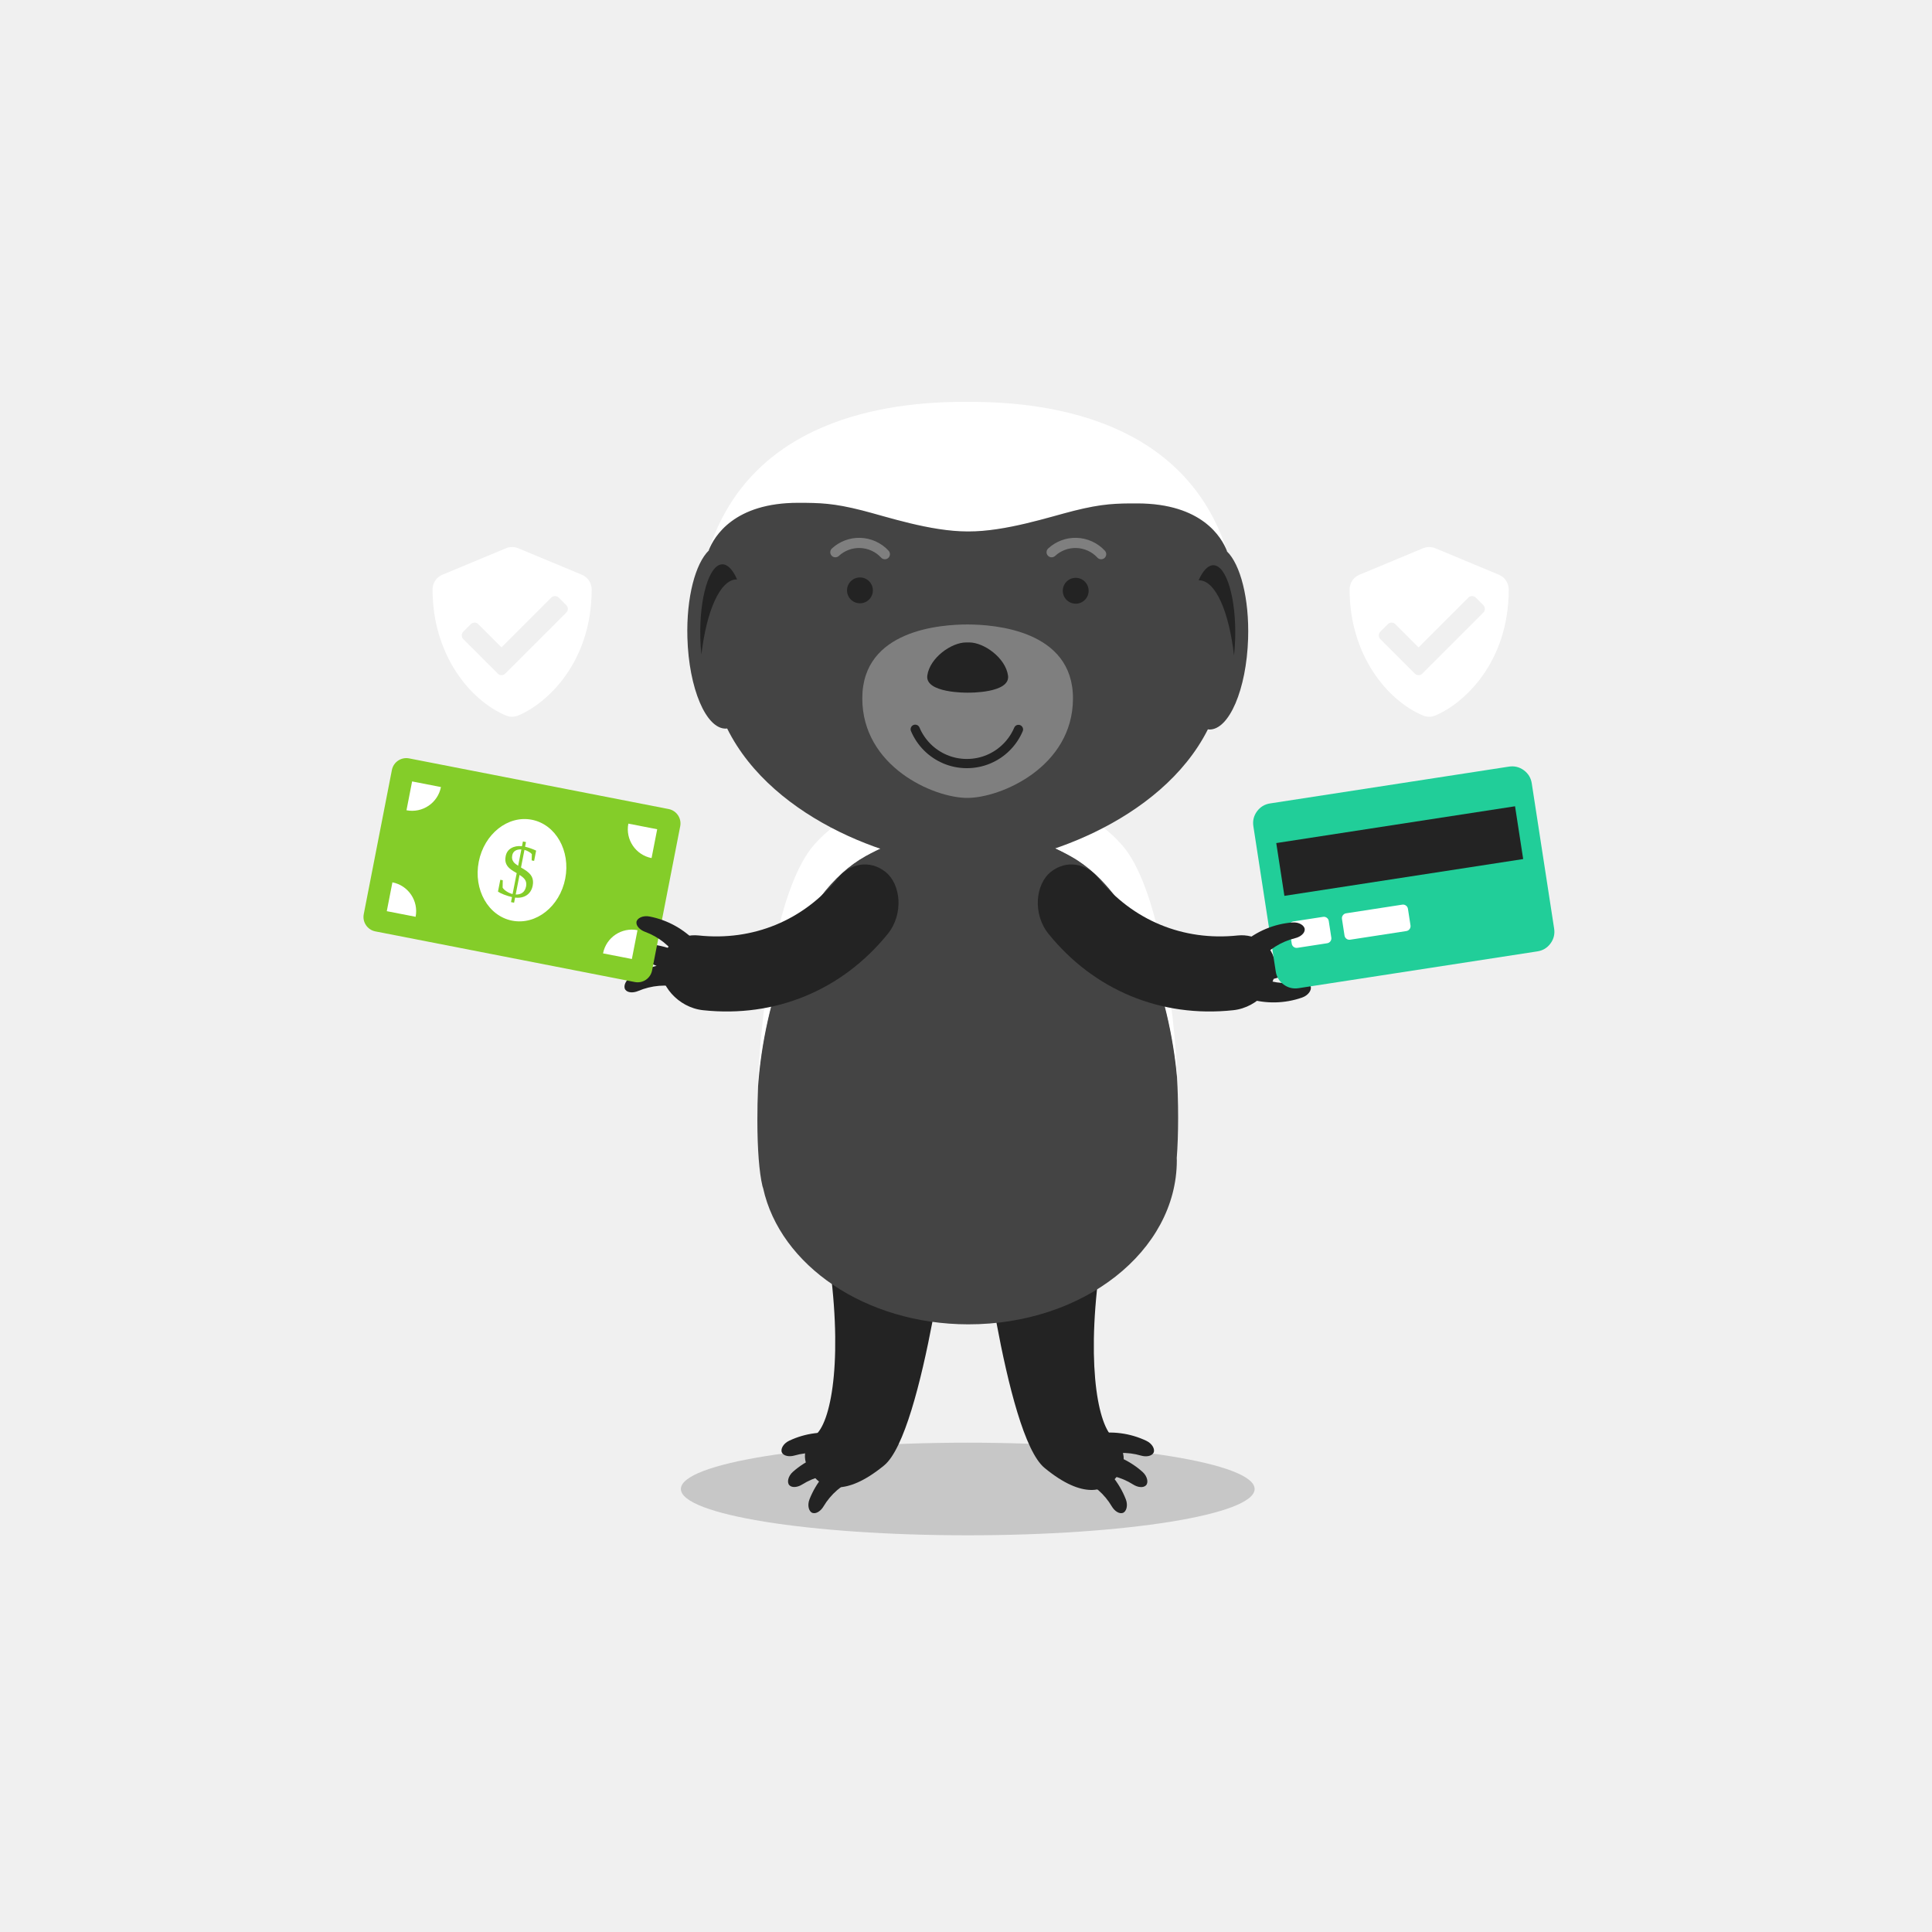
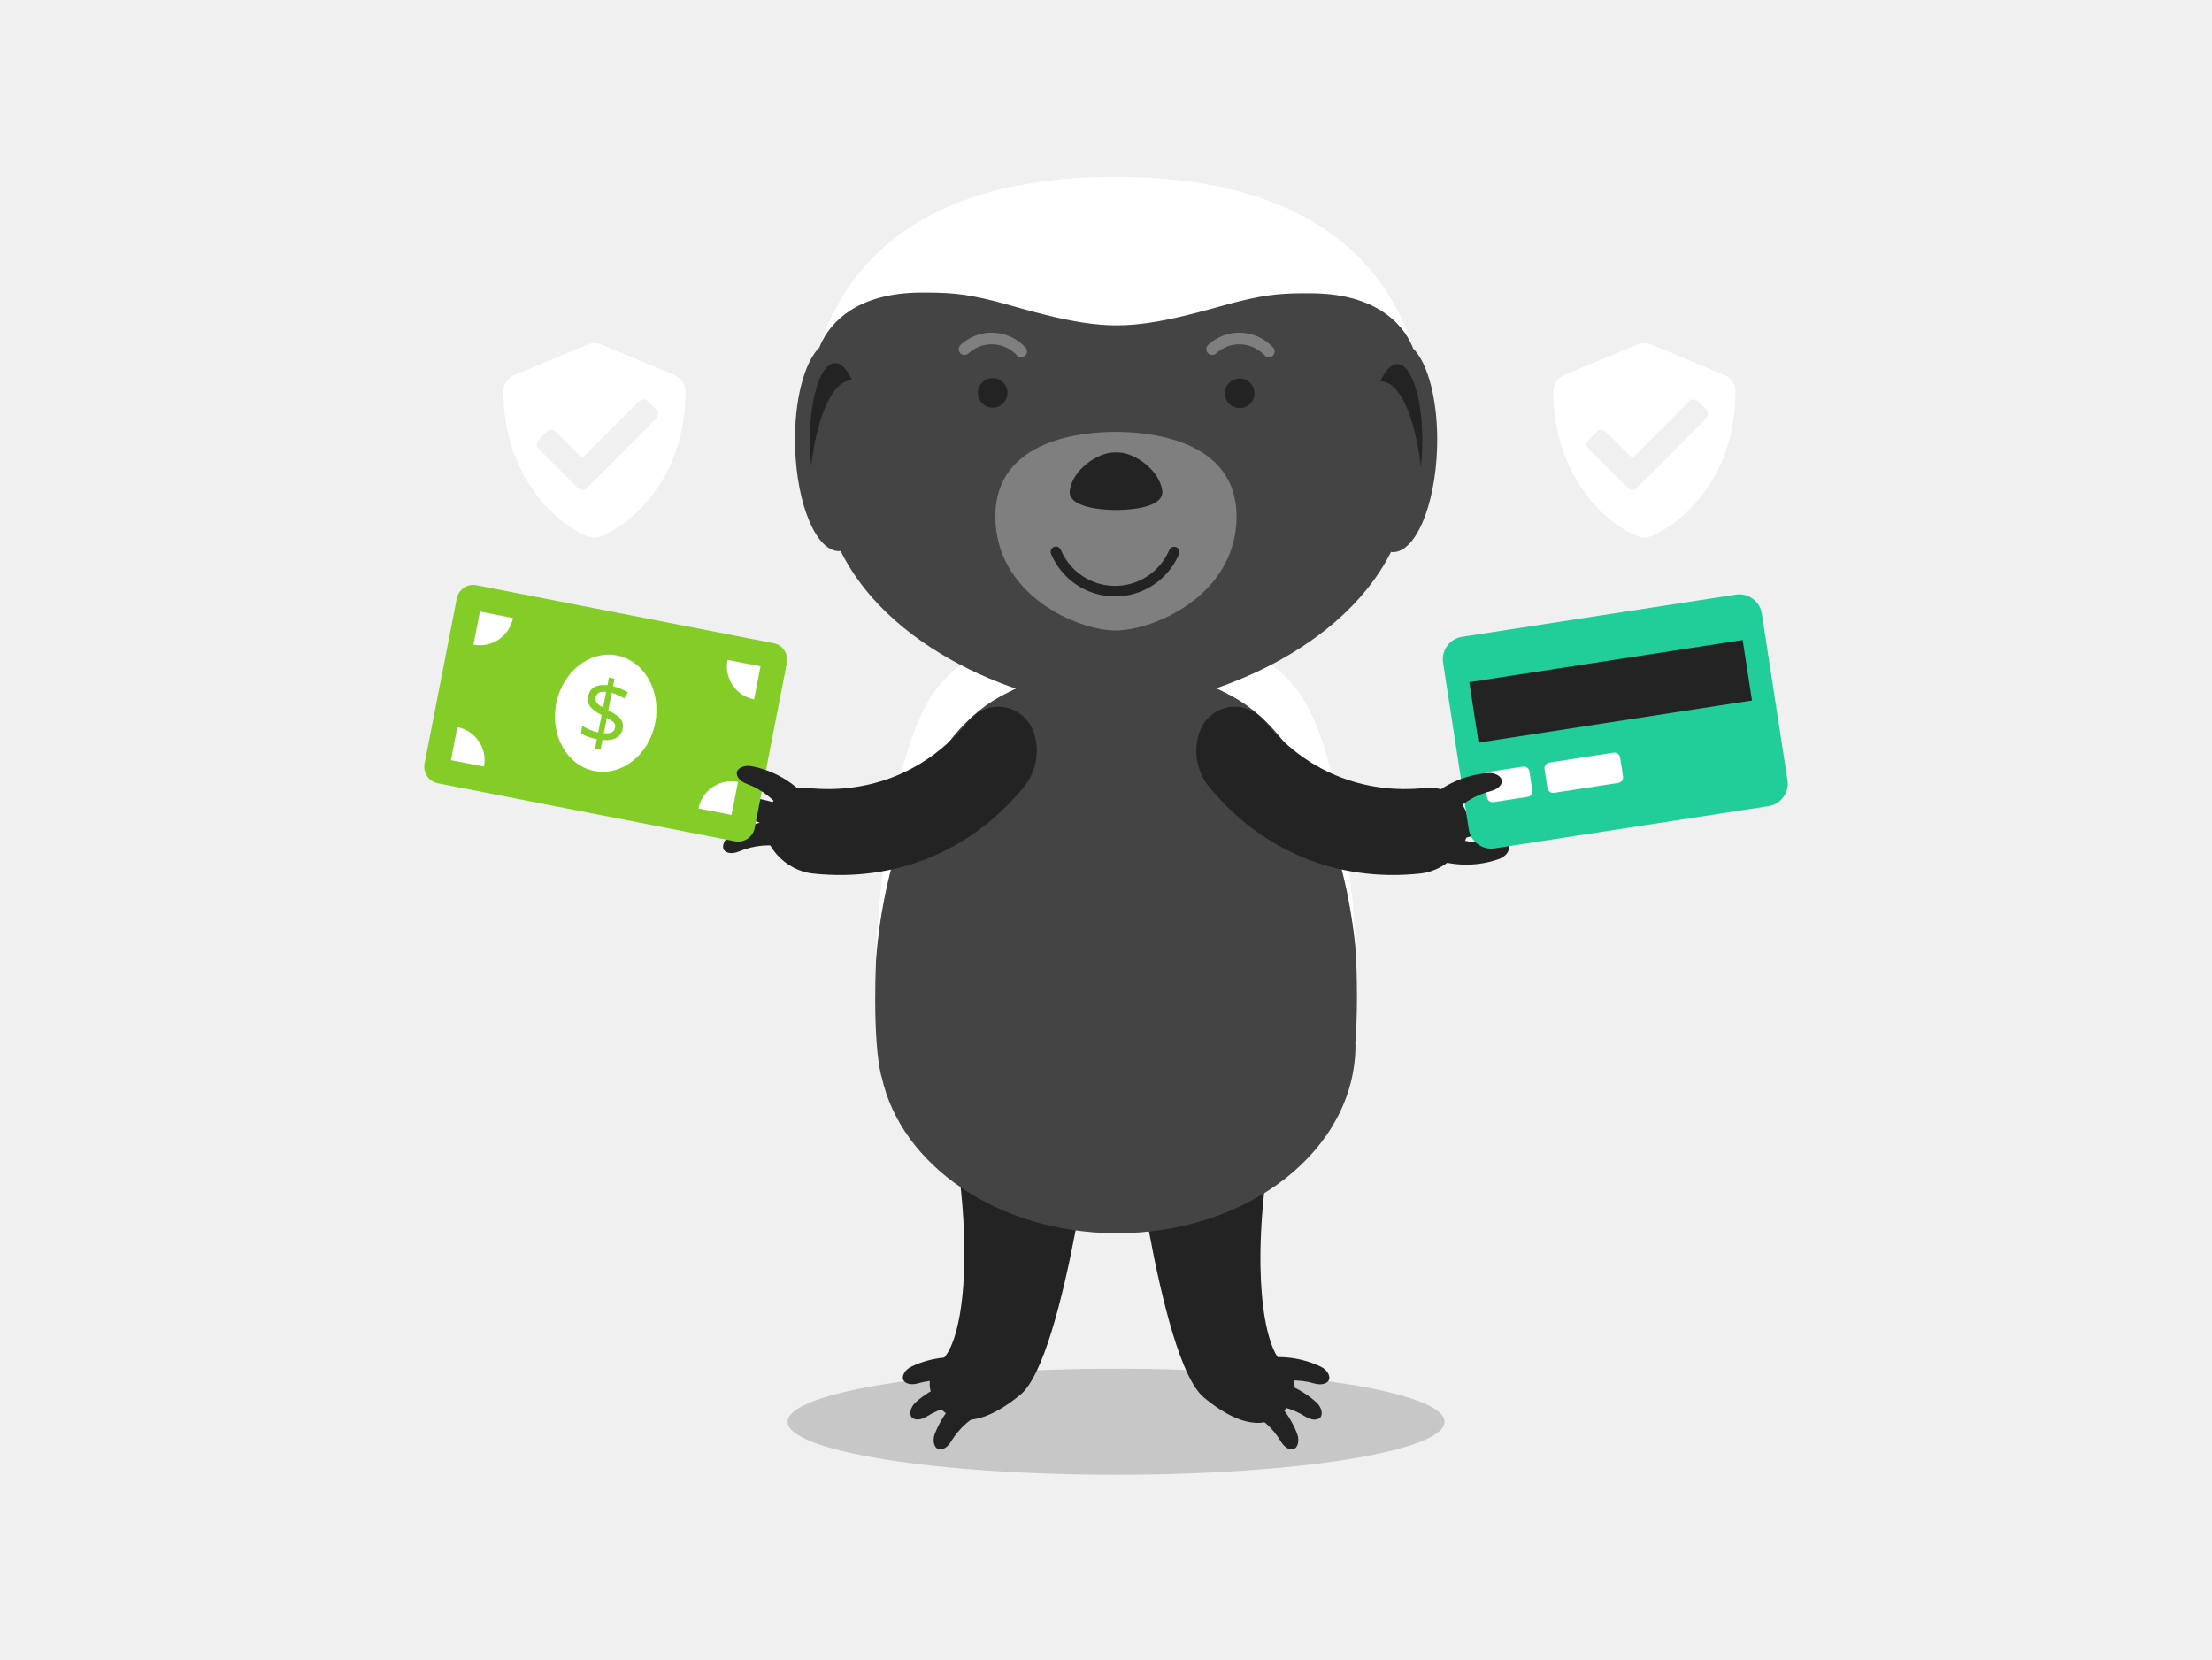
- <svg xmlns="http://www.w3.org/2000/svg" version="1.1" id="Layer_1" x="0px" y="0px" width="375px" height="375px" viewBox="0 0 375 375" enable-background="new 0 0 375 375" xml:space="preserve">
+ <svg xmlns="http://www.w3.org/2000/svg" version="1.1" id="Layer_1" x="0px" y="0px" width="300px" height="225px" viewBox="0 0 300 225" enable-background="new 0 0 300 225" xml:space="preserve">
  <g>
-     <ellipse opacity="0.2" fill="#232323" enable-background="new    " cx="187.84" cy="289.012" rx="55.682" ry="8.988" />
+     <ellipse opacity="0.2" fill="#232323" enable-background="new    " cx="151.369" cy="192.811" rx="44.545" ry="7.19" />
    <g>
      <g>
-         <path fill="#232323" d="M189.625,231.693c0.201,1.603,5.416,46.858,13.111,53.219c7.697,6.354,11.747,4.227,13.319,2.543     c1.644-1.76,3.719-4.932-0.111-8.518c-3.08-2.885-5.228-15.636-2.11-35.524L189.625,231.693z" />
+         <path fill="#232323" d="M152.797,146.956c0.16,1.281,4.333,37.484,10.489,42.574c6.158,5.082,9.396,3.382,10.653,2.035     c1.315-1.408,2.977-3.945-0.088-6.814c-2.465-2.309-4.183-12.51-1.688-28.42L152.797,146.956z" />
        <g>
-           <path fill="#232323" d="M221.497,282.537c0.965,0.275,2.031,0.115,2.395-0.537c0.36-0.65-0.213-1.782-1.373-2.333      c-3.141-1.503-6.744-1.992-10.285-1.313c-1.318,0.258-1.854,1.635-1.254,2.859c0.605,1.234,1.709,1.878,2.564,1.567      C215.992,281.877,218.783,281.74,221.497,282.537z" />
-           <path fill="#232323" d="M219.978,288.162c0.853,0.535,1.922,0.677,2.45,0.148c0.53-0.524,0.288-1.771-0.672-2.623      c-2.601-2.312-5.925-3.783-9.517-4.113c-1.337-0.116-2.236,1.057-1.997,2.402c0.236,1.35,1.12,2.276,2.032,2.213      C214.874,286,217.591,286.645,219.978,288.162z" />
-           <path fill="#232323" d="M215.815,292.413c0.511,0.862,1.397,1.476,2.11,1.246c0.709-0.226,1.063-1.443,0.597-2.642      c-1.262-3.244-3.554-6.065-6.602-7.992c-1.135-0.719-2.47-0.082-2.87,1.227c-0.404,1.311-0.042,2.539,0.799,2.896      C212.253,288.165,214.379,289.977,215.815,292.413z" />
+           <path fill="#232323" d="M178.295,187.631c0.771,0.22,1.624,0.093,1.916-0.43c0.287-0.521-0.17-1.427-1.099-1.866      c-2.513-1.203-5.396-1.594-8.228-1.051c-1.056,0.206-1.484,1.309-1.004,2.287c0.483,0.986,1.367,1.502,2.051,1.253      C173.891,187.103,176.123,186.993,178.295,187.631z" />
+           <path fill="#232323" d="M177.08,192.131c0.682,0.429,1.537,0.541,1.959,0.118c0.424-0.419,0.23-1.417-0.537-2.098      c-2.082-1.852-4.74-3.027-7.613-3.291c-1.068-0.094-1.789,0.846-1.598,1.922c0.188,1.08,0.896,1.82,1.625,1.771      C172.996,190.401,175.17,190.917,177.08,192.131z" />
+           <path fill="#232323" d="M173.749,195.53c0.409,0.691,1.117,1.182,1.688,0.998c0.566-0.182,0.851-1.154,0.478-2.113      c-1.01-2.596-2.843-4.854-5.28-6.395c-0.908-0.574-1.977-0.064-2.297,0.981c-0.322,1.048-0.033,2.031,0.641,2.315      C170.898,192.133,172.6,193.582,173.749,195.53z" />
        </g>
      </g>
      <g>
-         <path fill="#232323" d="M184.911,231.273c-0.204,1.599-5.586,46.838-13.307,53.166c-7.719,6.326-11.763,4.185-13.326,2.496     c-1.634-1.769-3.701-4.945,0.143-8.518c3.091-2.873,5.285-15.617,2.242-35.518L184.911,231.273z" />
+         <path fill="#232323" d="M149.025,146.62c-0.162,1.277-4.469,37.47-10.646,42.531c-6.176,5.062-9.411,3.349-10.661,1.998     c-1.307-1.416-2.959-3.957,0.115-6.814c2.473-2.299,4.229-12.494,1.793-28.415L149.025,146.62z" />
        <g>
-           <path fill="#232323" d="M154.181,282.521c-0.965,0.273-2.031,0.107-2.391-0.545s0.218-1.781,1.381-2.328      c3.146-1.494,6.75-1.969,10.289-1.276c1.316,0.263,1.85,1.642,1.244,2.864c-0.608,1.231-1.715,1.871-2.569,1.558      C159.688,281.884,156.896,281.736,154.181,282.521z" />
-           <path fill="#232323" d="M155.679,288.152c-0.854,0.533-1.922,0.67-2.45,0.141c-0.528-0.525-0.282-1.773,0.68-2.621      c2.611-2.302,5.94-3.761,9.532-4.078c1.338-0.111,2.233,1.065,1.991,2.41c-0.246,1.348-1.131,2.271-2.042,2.206      C160.792,286.012,158.072,286.646,155.679,288.152z" />
-           <path fill="#232323" d="M159.827,292.418c-0.515,0.861-1.404,1.473-2.117,1.239c-0.708-0.229-1.058-1.448-0.586-2.644      c1.273-3.24,3.575-6.053,6.629-7.968c1.138-0.713,2.471-0.071,2.865,1.237c0.401,1.311,0.034,2.537-0.809,2.893      C163.404,288.186,161.273,289.988,159.827,292.418z" />
+           <path fill="#232323" d="M124.441,187.618c-0.771,0.218-1.625,0.085-1.912-0.436c-0.288-0.522,0.174-1.427,1.104-1.863      c2.518-1.195,5.4-1.574,8.231-1.021c1.053,0.21,1.479,1.312,0.996,2.291c-0.486,0.984-1.373,1.497-2.056,1.246      C128.847,187.108,126.614,186.99,124.441,187.618z" />
+           <path fill="#232323" d="M125.64,192.123c-0.684,0.427-1.537,0.536-1.959,0.112c-0.422-0.42-0.227-1.42,0.543-2.098      c2.088-1.842,4.752-3.009,7.625-3.263c1.07-0.089,1.787,0.853,1.594,1.929c-0.197,1.077-0.905,1.816-1.635,1.766      C129.73,190.41,127.554,190.918,125.64,192.123z" />
+           <path fill="#232323" d="M128.958,195.535c-0.412,0.688-1.124,1.179-1.693,0.991c-0.566-0.185-0.848-1.158-0.47-2.114      c1.019-2.593,2.86-4.843,5.304-6.375c0.91-0.57,1.977-0.058,2.291,0.989c0.321,1.049,0.027,2.029-0.646,2.313      C131.82,192.149,130.115,193.592,128.958,195.535z" />
        </g>
      </g>
    </g>
-     <path fill="#444444" d="M228.403,207.74c-1.668-15.608-8.146-34.655-20.477-41.533c-5.286-2.947-11.438-5.081-19.917-6.513   c-2.015,0.333-3.89,0.708-5.663,1.123c-0.308,0.072-0.606,0.147-0.906,0.223c-0.526,0.13-1.045,0.263-1.551,0.401   c-0.321,0.087-0.639,0.175-0.952,0.266c-0.51,0.146-1.008,0.299-1.499,0.455c-0.256,0.081-0.519,0.159-0.771,0.243   c-0.707,0.234-1.396,0.477-2.068,0.729c-0.197,0.074-0.386,0.153-0.58,0.229c-0.505,0.196-1.003,0.396-1.489,0.604   c-0.228,0.098-0.453,0.196-0.677,0.297c-0.464,0.205-0.92,0.417-1.369,0.634c-0.192,0.092-0.386,0.183-0.575,0.277   c-0.625,0.312-1.239,0.628-1.839,0.96c-13.228,7.315-19.803,28.6-20.925,44.704c-0.099,2.341-0.146,4.586-0.14,6.697   c0.008,5.448,0.343,9.974,0.992,12.71c0.03,0.127,0.086,0.25,0.124,0.375c3.289,14.98,19.835,26.396,39.787,26.432   c22.343,0.043,40.481-14.195,40.514-31.802c0-0.162-0.012-0.321-0.016-0.483C228.759,220.225,228.769,214.23,228.403,207.74z" />
-     <path fill="#FFFFFF" d="M217.823,164.069c-5.107-5.834-11.744-8.704-24.82-9.276c-0.205-0.01-0.418-0.016-0.627-0.023   c-0.658-0.025-1.327-0.047-2.018-0.062c-0.685-0.014-1.381-0.023-2.099-0.026c-0.083,0-0.157-0.004-0.241-0.004h-0.016   c-0.025,0-0.049,0-0.076,0c-0.015,0-0.028,0-0.043,0h-0.011c-0.047,0-0.092,0.002-0.141,0.002c-0.756,0-1.493,0.008-2.213,0.021   c-0.823,0.012-1.616,0.036-2.392,0.065c-0.075,0.003-0.154,0.004-0.229,0.008c-13.088,0.522-19.737,3.369-24.865,9.186   c-6.785,7.695-10.245,29.729-10.96,46.878c1.122-16.104,7.697-37.389,20.924-44.704c5.294-2.928,11.455-5.04,19.938-6.438   c8.48,1.432,14.629,3.564,19.916,6.513c13.2,7.363,19.695,28.673,20.759,44.779C227.957,193.836,224.578,171.789,217.823,164.069z" />
-     <path fill="#232323" d="M162.699,170.363c2.252-2.74,6.102-3.558,9.148-1.146c3.033,2.39,3.584,8.204,0.466,12.052   c-8.854,10.94-21.847,16.313-35.844,14.812c-4.921-0.523-8.643-5.029-8.18-8.858c0.458-3.861,3.761-6,7.291-5.652   C146.167,182.703,156,178.643,162.699,170.363z" />
-     <path fill="#232323" d="M123.016,186.368c-1.02-0.075-1.977-0.603-2.091-1.354c-0.115-0.75,0.831-1.622,2.131-1.741   c3.52-0.324,7.128,0.482,10.261,2.38c1.166,0.708,1.192,2.212,0.185,3.168c-1.008,0.959-2.289,1.187-2.998,0.584   C128.493,187.682,125.883,186.569,123.016,186.368z" />
-     <path fill="#232323" d="M123.854,192.355c-0.938,0.396-2.034,0.361-2.476-0.254c-0.444-0.612,0-1.82,1.103-2.519   c2.992-1.893,6.565-2.818,10.221-2.553c1.358,0.097,2.065,1.422,1.604,2.733c-0.458,1.314-1.498,2.098-2.399,1.883   C129.332,191.033,126.501,191.232,123.854,192.355z" />
-     <path fill="#232323" d="M213.138,170.363c-2.253-2.74-6.103-3.558-9.149-1.146c-3.033,2.39-3.583,8.204-0.465,12.052   c8.852,10.94,21.847,16.313,35.844,14.812c4.921-0.523,8.643-5.029,8.18-8.858c-0.458-3.861-3.761-6-7.291-5.652   C229.669,182.703,219.838,178.643,213.138,170.363z" />
-     <path fill="#232323" d="M252.017,190.615c1.012-0.174,2.067,0.107,2.363,0.81c0.291,0.693-0.415,1.778-1.646,2.2   c-3.338,1.172-7.029,1.268-10.531,0.186c-1.305-0.406-1.696-1.855-0.951-3.027c0.748-1.18,1.936-1.707,2.766-1.295   C246.385,190.669,249.188,191.117,252.017,190.615z" />
-     <path fill="#232323" d="M251.114,184.766c0.919-0.447,2.012-0.473,2.486,0.123c0.479,0.59,0.098,1.817-0.968,2.574   c-2.881,2.048-6.407,3.162-10.067,3.096c-1.364-0.027-2.144-1.314-1.752-2.647c0.392-1.335,1.385-2.175,2.299-2.011   C245.717,186.38,248.533,186.031,251.114,184.766z" />
-     <path fill="#FFFFFF" d="M187.772,103.153c-7.222-0.014-15.646-2.861-20.418-4.079c-5.595-1.425-8.251-1.472-12.379-1.479   c-12.493-0.023-16.344,6.521-17.399,9.192c8.243-25.309,34.312-28.814,49.713-28.787l1.271,0.003   c15.398,0.028,41.456,3.629,49.607,28.971c-1.043-2.676-4.873-9.234-17.366-9.26c-4.126-0.008-6.785,0.03-12.384,1.436   c-4.781,1.2-13.212,4.018-20.435,4.004H187.772z" />
-     <path fill="#444444" d="M238.122,106.996l0.043-0.021c-1.043-2.676-4.873-9.234-17.366-9.26c-4.126-0.008-6.786,0.03-12.384,1.436   c-4.78,1.2-13.212,4.018-20.436,4.004h-0.207c-7.222-0.014-15.646-2.861-20.418-4.079c-5.595-1.425-8.251-1.472-12.379-1.479   c-12.493-0.024-16.344,6.521-17.399,9.191l0.043,0.022c-2.647,2.527-4.416,9.18-4.196,16.955c0.274,9.857,3.633,17.767,7.5,17.66   c0.073-0.003,0.143-0.025,0.214-0.033c8.953,18.09,33.567,26.516,46.487,26.54c12.919,0.022,37.744-8.312,46.829-26.372   c0.081,0.009,0.159,0.037,0.241,0.039c3.861,0.118,7.252-7.777,7.562-17.634C242.503,116.19,240.761,109.535,238.122,106.996z" />
-     <path fill="#7F7F7F" d="M187.725,154.875c-6.528-0.012-20.381-6.086-20.354-19.368c0.024-13.279,15.316-14.306,20.464-14.296   c5.149,0.009,20.453,1.092,20.429,14.37C208.239,148.864,194.257,154.888,187.725,154.875z" />
-     <path fill="#232323" d="M188.141,124.696c2.838,0.006,7.026,2.975,7.516,6.431c0.486,3.456-7.721,3.318-7.721,3.318h-0.235   c0,0-8.207,0.108-7.708-3.348c0.5-3.452,4.7-6.406,7.54-6.4H188.141z" />
+     <path fill="#444444" d="M183.818,127.793c-1.334-12.486-6.516-27.724-16.381-33.228c-4.229-2.356-9.149-4.063-15.936-5.209   c-1.612,0.267-3.112,0.565-4.53,0.897c-0.246,0.058-0.484,0.118-0.725,0.179c-0.421,0.104-0.836,0.211-1.24,0.321   c-0.258,0.069-0.512,0.14-0.763,0.213c-0.408,0.117-0.806,0.239-1.199,0.364c-0.204,0.064-0.415,0.127-0.616,0.195   c-0.566,0.187-1.117,0.381-1.654,0.582c-0.158,0.061-0.309,0.123-0.465,0.185c-0.403,0.157-0.801,0.315-1.19,0.483   c-0.183,0.078-0.362,0.156-0.542,0.238c-0.371,0.163-0.736,0.332-1.096,0.506c-0.153,0.074-0.31,0.146-0.459,0.222   c-0.5,0.25-0.992,0.503-1.473,0.768c-10.582,5.853-15.842,22.88-16.74,35.765c-0.078,1.871-0.117,3.668-0.111,5.356   c0.006,4.358,0.273,7.979,0.793,10.168c0.023,0.103,0.068,0.2,0.1,0.3c2.631,11.984,15.867,21.117,31.829,21.146   c17.876,0.033,32.385-11.355,32.412-25.441c0-0.13-0.009-0.257-0.012-0.387C184.104,137.78,184.112,132.985,183.818,127.793z" />
+     <path fill="#FFFFFF" d="M175.355,92.856c-4.086-4.668-9.396-6.963-19.857-7.42c-0.164-0.009-0.334-0.014-0.501-0.02   c-0.524-0.02-1.062-0.038-1.614-0.05c-0.549-0.011-1.104-0.019-1.68-0.021c-0.064,0-0.125-0.004-0.191-0.004h-0.014   c-0.02,0-0.039,0-0.061,0c-0.012,0-0.023,0-0.035,0h-0.008c-0.039,0-0.074,0.001-0.113,0.001c-0.604,0-1.195,0.007-1.772,0.017   c-0.658,0.01-1.293,0.029-1.914,0.053c-0.06,0.002-0.123,0.003-0.183,0.006c-10.47,0.418-15.79,2.695-19.892,7.35   c-5.428,6.155-8.196,23.783-8.769,37.502c0.897-12.884,6.158-29.913,16.739-35.765c4.234-2.342,9.164-4.03,15.952-5.149   c6.783,1.146,11.703,2.852,15.933,5.211c10.56,5.891,15.756,22.938,16.606,35.823C183.463,116.67,180.76,99.032,175.355,92.856z" />
+     <path fill="#232323" d="M131.255,97.891c1.803-2.192,4.881-2.847,7.318-0.918c2.426,1.912,2.867,6.563,0.373,9.643   c-7.083,8.751-17.479,13.051-28.675,11.85c-3.937-0.418-6.914-4.024-6.543-7.086c0.366-3.089,3.008-4.8,5.833-4.521   C118.031,107.764,125.896,104.516,131.255,97.891z" />
+     <path fill="#232323" d="M99.51,110.694c-0.816-0.06-1.582-0.481-1.673-1.082c-0.092-0.601,0.665-1.299,1.705-1.394   c2.816-0.259,5.702,0.386,8.208,1.904c0.933,0.565,0.954,1.771,0.148,2.534c-0.806,0.767-1.831,0.949-2.398,0.466   C103.892,111.747,101.803,110.856,99.51,110.694z" />
+     <path fill="#232323" d="M100.18,115.484c-0.75,0.316-1.627,0.287-1.981-0.203c-0.355-0.49,0-1.455,0.883-2.016   c2.394-1.515,5.252-2.254,8.177-2.042c1.086,0.078,1.652,1.139,1.283,2.187c-0.366,1.051-1.198,1.678-1.919,1.506   C104.562,114.427,102.297,114.586,100.18,115.484z" />
+     <path fill="#232323" d="M171.607,97.891c-1.803-2.192-4.883-2.847-7.319-0.918c-2.426,1.912-2.866,6.563-0.372,9.643   c7.082,8.751,17.479,13.051,28.676,11.85c3.938-0.418,6.914-4.024,6.543-7.086c-0.365-3.089-3.008-4.8-5.832-4.521   C184.832,107.764,176.967,104.516,171.607,97.891z" />
+     <path fill="#232323" d="M202.711,114.092c0.811-0.139,1.653,0.086,1.891,0.648c0.232,0.555-0.332,1.422-1.316,1.76   c-2.67,0.938-5.623,1.015-8.426,0.148c-1.043-0.324-1.356-1.482-0.76-2.422c0.599-0.943,1.547-1.365,2.211-1.035   C198.205,114.135,200.447,114.494,202.711,114.092z" />
+     <path fill="#232323" d="M201.987,109.414c0.735-0.358,1.61-0.379,1.989,0.098c0.383,0.472,0.078,1.454-0.774,2.06   c-2.306,1.638-5.126,2.529-8.054,2.476c-1.092-0.021-1.715-1.05-1.401-2.117c0.313-1.068,1.108-1.74,1.839-1.609   C197.67,110.705,199.924,110.425,201.987,109.414z" />
+     <path fill="#FFFFFF" d="M151.314,44.123c-5.779-0.011-12.518-2.289-16.334-3.263c-4.477-1.141-6.602-1.178-9.903-1.185   c-9.995-0.018-13.075,5.218-13.919,7.354c6.594-20.248,27.449-23.051,39.77-23.03l1.018,0.002   c12.318,0.022,33.164,2.903,39.686,23.177c-0.835-2.141-3.898-7.387-13.894-7.408c-3.302-0.006-5.429,0.024-9.906,1.149   c-3.825,0.96-10.569,3.214-16.349,3.203H151.314L151.314,44.123z" />
+     <path fill="#444444" d="M191.596,47.198l0.033-0.018c-0.834-2.141-3.898-7.387-13.893-7.408c-3.301-0.006-5.43,0.024-9.907,1.149   c-3.824,0.96-10.569,3.214-16.349,3.203h-0.166c-5.779-0.011-12.518-2.289-16.334-3.263c-4.477-1.141-6.602-1.178-9.903-1.184   c-9.995-0.019-13.075,5.217-13.919,7.354l0.034,0.018c-2.118,2.021-3.533,7.344-3.357,13.564c0.219,7.885,2.907,14.213,6,14.127   c0.059-0.002,0.114-0.02,0.171-0.026c7.162,14.472,26.854,21.213,37.19,21.231c10.335,0.019,30.195-6.649,37.463-21.098   c0.064,0.008,0.127,0.03,0.191,0.031c3.09,0.094,5.803-6.222,6.051-14.107C195.1,54.552,193.706,49.229,191.596,47.198z" />
+     <path fill="#7F7F7F" d="M151.277,85.5c-5.223-0.01-16.305-4.869-16.284-15.495c0.02-10.623,12.253-11.444,16.372-11.437   c4.118,0.007,16.363,0.873,16.343,11.496C167.688,80.692,156.503,85.511,151.277,85.5z" />
+     <path fill="#232323" d="M151.609,61.356c2.27,0.006,5.621,2.381,6.014,5.146c0.389,2.765-6.178,2.654-6.178,2.654h-0.188   c0,0-6.565,0.086-6.167-2.679c0.399-2.762,3.76-5.125,6.032-5.119L151.609,61.356L151.609,61.356z" />
    <g>
-       <circle fill="#232323" cx="166.916" cy="114.591" r="2.508" />
-       <path fill="#232323" d="M211.303,114.672c-0.003,1.389-1.126,2.506-2.514,2.505c-1.381-0.003-2.504-1.127-2.503-2.513    c0.003-1.387,1.128-2.508,2.512-2.505C210.186,112.162,211.308,113.287,211.303,114.672z" />
+       <circle fill="#232323" cx="134.629" cy="53.274" r="2.006" />
+       <path fill="#232323" d="M170.141,53.337c-0.004,1.111-0.901,2.005-2.013,2.004c-1.104-0.002-2.003-0.901-2.002-2.01    c0.002-1.108,0.902-2.006,2.011-2.004C169.245,51.331,170.143,52.229,170.141,53.337z" />
    </g>
-     <path fill="#232323" d="M232.794,112.627c3.184,0.124,5.758,6.131,6.73,14.611c0.113-1.065,0.194-2.174,0.224-3.322   c0.208-7.749-1.671-14.107-4.188-14.206c-1.074-0.041-2.086,1.065-2.916,2.935C232.692,112.645,232.743,112.626,232.794,112.627z" />
-     <path fill="#232323" d="M142.926,112.462c-3.184,0.113-5.783,6.11-6.786,14.587c-0.11-1.065-0.186-2.176-0.212-3.325   c-0.177-7.748,1.725-14.102,4.243-14.189c1.069-0.036,2.082,1.074,2.905,2.946C143.025,112.481,142.978,112.462,142.926,112.462z" />
-     <path fill="none" stroke="#7F7F7F" stroke-width="1.974" stroke-linecap="round" stroke-miterlimit="10" d="M162.141,107.185   c0.649-0.602,1.405-1.063,2.219-1.37c0.814-0.308,1.686-0.458,2.567-0.435c0.884,0.021,1.776,0.218,2.633,0.604   c0.856,0.387,1.593,0.931,2.19,1.581" />
-     <path fill="none" stroke="#7F7F7F" stroke-width="1.974" stroke-linecap="round" stroke-miterlimit="10" d="M204.121,107.185   c0.649-0.602,1.405-1.063,2.218-1.37c0.814-0.308,1.688-0.458,2.569-0.435c0.882,0.021,1.776,0.218,2.633,0.604   c0.855,0.388,1.592,0.931,2.191,1.581" />
-     <path fill="none" stroke="#232323" stroke-width="1.789" stroke-linecap="round" stroke-miterlimit="10" d="M177.642,141.548   c0.546,1.301,1.343,2.476,2.323,3.462c0.981,0.987,2.156,1.782,3.455,2.337c1.296,0.553,2.728,0.859,4.23,0.861   c1.501,0.003,2.931-0.297,4.236-0.847c1.304-0.549,2.475-1.341,3.46-2.324c0.986-0.981,1.786-2.154,2.338-3.455" />
-     <path fill="#FFFFFF" d="M112.945,111.561l-12.354-5.147c-0.76-0.315-1.614-0.315-2.374,0l-12.354,5.147   c-1.152,0.476-1.904,1.602-1.904,2.85c0,12.772,7.367,21.6,14.252,24.47c0.759,0.315,1.615,0.315,2.374,0   c5.514-2.297,14.258-10.23,14.258-24.47C114.843,113.163,114.091,112.037,112.945,111.561z M109.908,118.908l-11.839,11.839   c-0.399,0.399-1.055,0.399-1.454,0l-6.692-6.692c-0.399-0.399-0.399-1.055,0-1.454l1.454-1.454c0.399-0.399,1.055-0.399,1.454,0   l4.511,4.51L107,116c0.399-0.399,1.055-0.399,1.454,0l1.454,1.454C110.313,117.859,110.313,118.509,109.908,118.908   L109.908,118.908z" />
-     <path fill="#FFFFFF" d="M290.945,111.561l-12.354-5.147c-0.76-0.315-1.614-0.315-2.375,0l-12.354,5.147   c-1.151,0.476-1.904,1.602-1.904,2.85c0,12.772,7.367,21.6,14.252,24.47c0.759,0.315,1.615,0.315,2.374,0   c5.514-2.297,14.259-10.23,14.259-24.47C292.844,113.163,292.091,112.037,290.945,111.561z M287.908,118.908l-11.839,11.839   c-0.399,0.399-1.056,0.399-1.454,0l-6.692-6.692c-0.399-0.399-0.399-1.055,0-1.454l1.454-1.454c0.399-0.399,1.055-0.399,1.455,0   l4.51,4.51L285,116c0.399-0.399,1.055-0.399,1.454,0l1.454,1.454C288.313,117.859,288.313,118.509,287.908,118.908L287.908,118.908   z" />
+     <path fill="#232323" d="M187.332,51.703c2.548,0.099,4.605,4.905,5.385,11.688c0.09-0.853,0.154-1.74,0.18-2.658   c0.166-6.198-1.338-11.285-3.352-11.364c-0.859-0.033-1.668,0.852-2.332,2.348C187.25,51.716,187.291,51.702,187.332,51.703z" />
+     <path fill="#232323" d="M115.437,51.569c-2.547,0.092-4.626,4.89-5.428,11.671c-0.088-0.853-0.149-1.741-0.169-2.66   c-0.142-6.198,1.379-11.281,3.394-11.351c0.855-0.029,1.667,0.858,2.325,2.356C115.517,51.585,115.478,51.569,115.437,51.569z" />
+     <path fill="none" stroke="#7F7F7F" stroke-width="1.579" stroke-linecap="round" stroke-miterlimit="10" d="M130.81,47.348   c0.519-0.481,1.123-0.851,1.774-1.096c0.651-0.247,1.349-0.366,2.054-0.348c0.707,0.017,1.42,0.175,2.106,0.482   c0.685,0.311,1.274,0.745,1.752,1.266" />
+     <path fill="none" stroke="#7F7F7F" stroke-width="1.579" stroke-linecap="round" stroke-miterlimit="10" d="M164.393,47.348   c0.521-0.481,1.125-0.851,1.774-1.096c0.651-0.247,1.351-0.366,2.056-0.348c0.705,0.017,1.42,0.175,2.106,0.482   c0.685,0.312,1.272,0.745,1.753,1.266" />
+     <path fill="none" stroke="#232323" stroke-width="1.431" stroke-linecap="round" stroke-miterlimit="10" d="M143.209,74.838   c0.437,1.041,1.074,1.98,1.858,2.77c0.785,0.791,1.725,1.427,2.764,1.871c1.037,0.441,2.182,0.688,3.385,0.688   c1.199,0.002,2.344-0.237,3.388-0.678c1.044-0.439,1.98-1.073,2.77-1.859c0.789-0.784,1.429-1.724,1.87-2.764" />
+     <path fill="#FFFFFF" d="M91.453,50.85l-9.883-4.117c-0.608-0.252-1.291-0.252-1.899,0l-9.883,4.117   c-0.921,0.381-1.523,1.281-1.523,2.279c0,10.219,5.894,17.28,11.402,19.576c0.607,0.252,1.292,0.252,1.899,0   c4.412-1.837,11.406-8.184,11.406-19.576C92.971,52.13,92.37,51.229,91.453,50.85z M89.022,56.727l-9.471,9.472   c-0.319,0.319-0.844,0.319-1.163,0l-5.354-5.354c-0.319-0.318-0.319-0.844,0-1.164l1.164-1.162c0.319-0.319,0.844-0.319,1.163,0   l3.609,3.607l7.727-7.727c0.319-0.318,0.844-0.318,1.163,0l1.163,1.164C89.348,55.887,89.348,56.408,89.022,56.727L89.022,56.727z" />
+     <path fill="#FFFFFF" d="M233.854,50.85l-9.885-4.117c-0.607-0.252-1.291-0.252-1.899,0l-9.884,4.117   c-0.92,0.381-1.522,1.281-1.522,2.279c0,10.219,5.894,17.28,11.401,19.576c0.606,0.252,1.293,0.252,1.898,0   c4.411-1.837,11.407-8.184,11.407-19.576C235.372,52.13,234.77,51.229,233.854,50.85z M231.424,56.727l-9.473,9.472   c-0.318,0.319-0.844,0.319-1.162,0l-5.354-5.354c-0.32-0.318-0.32-0.844,0-1.164l1.162-1.162c0.318-0.319,0.844-0.319,1.164,0   l3.607,3.607l7.727-7.727c0.319-0.318,0.844-0.318,1.164,0l1.163,1.164C231.747,55.887,231.747,56.408,231.424,56.727   L231.424,56.727z" />
    <g>
-       <path fill="#21CE99" d="M295.774,149.502c0.863,0.636,1.376,1.486,1.54,2.549l4.342,28.176c0.165,1.071-0.069,2.031-0.701,2.895    c-0.632,0.861-1.482,1.375-2.549,1.539l-46.35,7.143c-1.068,0.165-2.033-0.069-2.895-0.701c-0.862-0.632-1.375-1.478-1.54-2.549    l-4.342-28.176c-0.163-1.064,0.069-2.028,0.702-2.895c0.632-0.858,1.481-1.376,2.548-1.54l46.35-7.142    C293.948,148.637,294.913,148.874,295.774,149.502z" />
-       <rect x="248.23" y="159.996" transform="matrix(-0.9883 0.1523 -0.1523 -0.9883 565.342 287.0605)" fill="#232323" width="46.898" height="10.367" />
+       <path fill="#21CE99" d="M237.717,81.203c0.689,0.509,1.102,1.188,1.231,2.039l3.474,22.541c0.131,0.856-0.056,1.625-0.561,2.315    c-0.506,0.688-1.188,1.101-2.039,1.231l-37.08,5.715c-0.854,0.131-1.627-0.059-2.316-0.562c-0.688-0.506-1.1-1.184-1.231-2.039    l-3.474-22.541c-0.131-0.852,0.055-1.623,0.562-2.316c0.506-0.688,1.187-1.102,2.039-1.232l37.079-5.713    C236.256,80.51,237.027,80.7,237.717,81.203z" />
+       <rect x="199.676" y="89.605" transform="matrix(-0.9883 0.1523 -0.1523 -0.9883 448.597 153.1406)" fill="#232323" width="37.515" height="8.294" />
      <g>
-         <path fill="#FFFFFF" d="M257.532,178.137c-0.219-0.156-0.459-0.218-0.726-0.176l-5.763,0.887     c-0.267,0.042-0.477,0.172-0.639,0.388c-0.155,0.216-0.216,0.459-0.175,0.722l0.494,3.201c0.042,0.271,0.172,0.481,0.383,0.64     c0.219,0.158,0.458,0.215,0.724,0.174l5.764-0.888c0.267-0.042,0.478-0.168,0.639-0.384c0.153-0.215,0.216-0.455,0.173-0.726     l-0.493-3.201C257.874,178.51,257.743,178.296,257.532,178.137z" />
-         <path fill="#FFFFFF" d="M272.9,175.77c-0.219-0.158-0.459-0.219-0.726-0.177l-10.887,1.678c-0.266,0.04-0.476,0.17-0.638,0.387     c-0.154,0.215-0.214,0.458-0.173,0.721l0.493,3.202c0.042,0.271,0.171,0.481,0.384,0.639c0.218,0.159,0.458,0.215,0.725,0.174     l10.886-1.677c0.267-0.042,0.478-0.168,0.639-0.384c0.155-0.215,0.214-0.454,0.174-0.726l-0.494-3.201     C273.242,176.143,273.112,175.928,272.9,175.77z" />
+         <path fill="#FFFFFF" d="M207.123,104.11c-0.176-0.125-0.367-0.174-0.581-0.141l-4.61,0.711c-0.215,0.032-0.381,0.137-0.512,0.31     c-0.124,0.173-0.173,0.366-0.141,0.577l0.396,2.562c0.033,0.218,0.137,0.386,0.307,0.513c0.176,0.125,0.367,0.172,0.578,0.139     l4.611-0.711c0.215-0.033,0.383-0.133,0.512-0.307c0.123-0.172,0.174-0.363,0.14-0.58l-0.396-2.562     C207.396,104.409,207.291,104.237,207.123,104.11z" />
+         <path fill="#FFFFFF" d="M219.417,102.216c-0.175-0.126-0.366-0.175-0.581-0.142l-8.709,1.343     c-0.213,0.032-0.382,0.136-0.512,0.31c-0.122,0.172-0.17,0.366-0.137,0.578l0.394,2.562c0.033,0.217,0.138,0.385,0.308,0.511     c0.174,0.127,0.365,0.172,0.58,0.139l8.709-1.342c0.213-0.033,0.381-0.134,0.512-0.307c0.123-0.172,0.17-0.363,0.14-0.581     l-0.396-2.562C219.689,102.516,219.586,102.342,219.417,102.216z" />
      </g>
    </g>
-     <path fill="#232323" d="M251.418,182.089c0.987-0.244,1.846-0.93,1.829-1.687c-0.013-0.756-1.09-1.457-2.393-1.354   c-3.53,0.277-6.944,1.678-9.713,4.083c-1.028,0.891-0.8,2.375,0.354,3.148c1.156,0.779,2.457,0.781,3.05,0.07   C246.24,184.312,248.625,182.775,251.418,182.089z" />
+     <path fill="#232323" d="M202.23,107.272c0.789-0.195,1.478-0.744,1.464-1.351c-0.011-0.604-0.872-1.166-1.915-1.083   c-2.823,0.223-5.555,1.342-7.77,3.266c-0.822,0.713-0.642,1.9,0.282,2.52c0.925,0.624,1.966,0.625,2.438,0.057   C198.089,109.05,199.997,107.821,202.23,107.272z" />
    <g>
      <g>
-         <path fill="#84CD29" d="M129.779,157.033l-50.368-9.829c-1.546-0.302-3.044,0.707-3.345,2.252l-5.461,27.983     c-0.301,1.545,0.708,3.042,2.253,3.344l50.367,9.829c1.545,0.302,3.042-0.707,3.344-2.252l5.46-27.983     C132.332,158.833,131.323,157.334,129.779,157.033z" />
+         <path fill="#84CD29" d="M104.919,87.227l-40.294-7.862c-1.237-0.242-2.435,0.565-2.676,1.802l-4.369,22.386     c-0.241,1.236,0.566,2.435,1.802,2.675l40.294,7.862c1.236,0.242,2.434-0.565,2.675-1.801l4.368-22.387     C106.962,88.667,106.156,87.467,104.919,87.227z" />
      </g>
-       <path fill="#FFFFFF" d="M75.075,176.858l1.092-5.596c3.092,0.604,5.107,3.597,4.504,6.688L75.075,176.858z" />
-       <path fill="#FFFFFF" d="M78.898,157.271l1.092-5.597l5.596,1.092C84.982,155.858,81.99,157.874,78.898,157.271z" />
-       <path fill="#FFFFFF" d="M122.646,186.142l-5.597-1.092c0.604-3.092,3.597-5.107,6.689-4.504L122.646,186.142z" />
-       <path fill="#FFFFFF" d="M126.468,166.554c-3.092-0.604-5.108-3.597-4.505-6.688l5.598,1.092L126.468,166.554z" />
-       <path fill="#FFFFFF" d="M99.407,178.701c-4.636-0.904-7.539-6.022-6.483-11.432c1.056-5.408,5.669-9.061,10.305-8.156    s7.539,6.024,6.484,11.432C108.657,175.956,104.041,179.605,99.407,178.701z" />
-       <rect x="80.034" y="162.751" transform="matrix(0.9812 0.1927 -0.1927 0.9812 34.5153 -16.2709)" fill="none" width="41.698" height="13.011" />
-       <text transform="matrix(0.9812 0.1927 -0.1927 0.9812 95.9561 173.3037)" fill="#84CD29" font-size="15">$</text>
+       <path fill="#FFFFFF" d="M61.157,103.086l0.874-4.477c2.473,0.482,4.085,2.877,3.603,5.35L61.157,103.086z" />
+       <path fill="#FFFFFF" d="M64.215,87.417l0.874-4.478l4.477,0.873C69.082,86.287,66.688,87.899,64.215,87.417z" />
+       <path fill="#FFFFFF" d="M99.213,110.514l-4.478-0.873c0.483-2.474,2.877-4.086,5.351-3.604L99.213,110.514z" />
+       <path fill="#FFFFFF" d="M102.271,94.843c-2.474-0.483-4.086-2.877-3.604-5.35l4.479,0.873L102.271,94.843z" />
+       <path fill="#FFFFFF" d="M80.623,104.561c-3.709-0.724-6.031-4.817-5.187-9.146c0.845-4.326,4.535-7.249,8.244-6.524    c3.709,0.724,6.031,4.819,5.187,9.146C88.022,102.366,84.33,105.285,80.623,104.561z" />
+       <rect x="65.119" y="91.785" transform="matrix(0.9813 0.1927 -0.1927 0.9813 20.2222 -13.9442)" fill="none" width="33.357" height="10.408" />
+       <text transform="matrix(0.9813 0.1927 -0.1927 0.9813 77.8618 100.2417)" fill="#84CD29" font-family="'DMSans-Bold'" font-size="12">$</text>
    </g>
-     <path fill="#232323" d="M125.172,180.854c-0.961-0.358-1.733-1.131-1.637-1.888c0.097-0.745,1.251-1.328,2.53-1.074   c3.475,0.663,6.715,2.435,9.2,5.127c0.924,1.006,0.533,2.457-0.699,3.096c-1.239,0.645-2.531,0.504-3.042-0.269   C130.069,183.636,127.871,181.841,125.172,180.854z" />
+     <path fill="#232323" d="M101.233,106.284c-0.769-0.286-1.386-0.905-1.309-1.512c0.077-0.596,1-1.062,2.024-0.858   c2.78,0.53,5.372,1.948,7.36,4.103c0.739,0.805,0.426,1.965-0.559,2.477c-0.991,0.516-2.025,0.402-2.434-0.215   C105.152,108.509,103.394,107.074,101.233,106.284z" />
  </g>
</svg>
